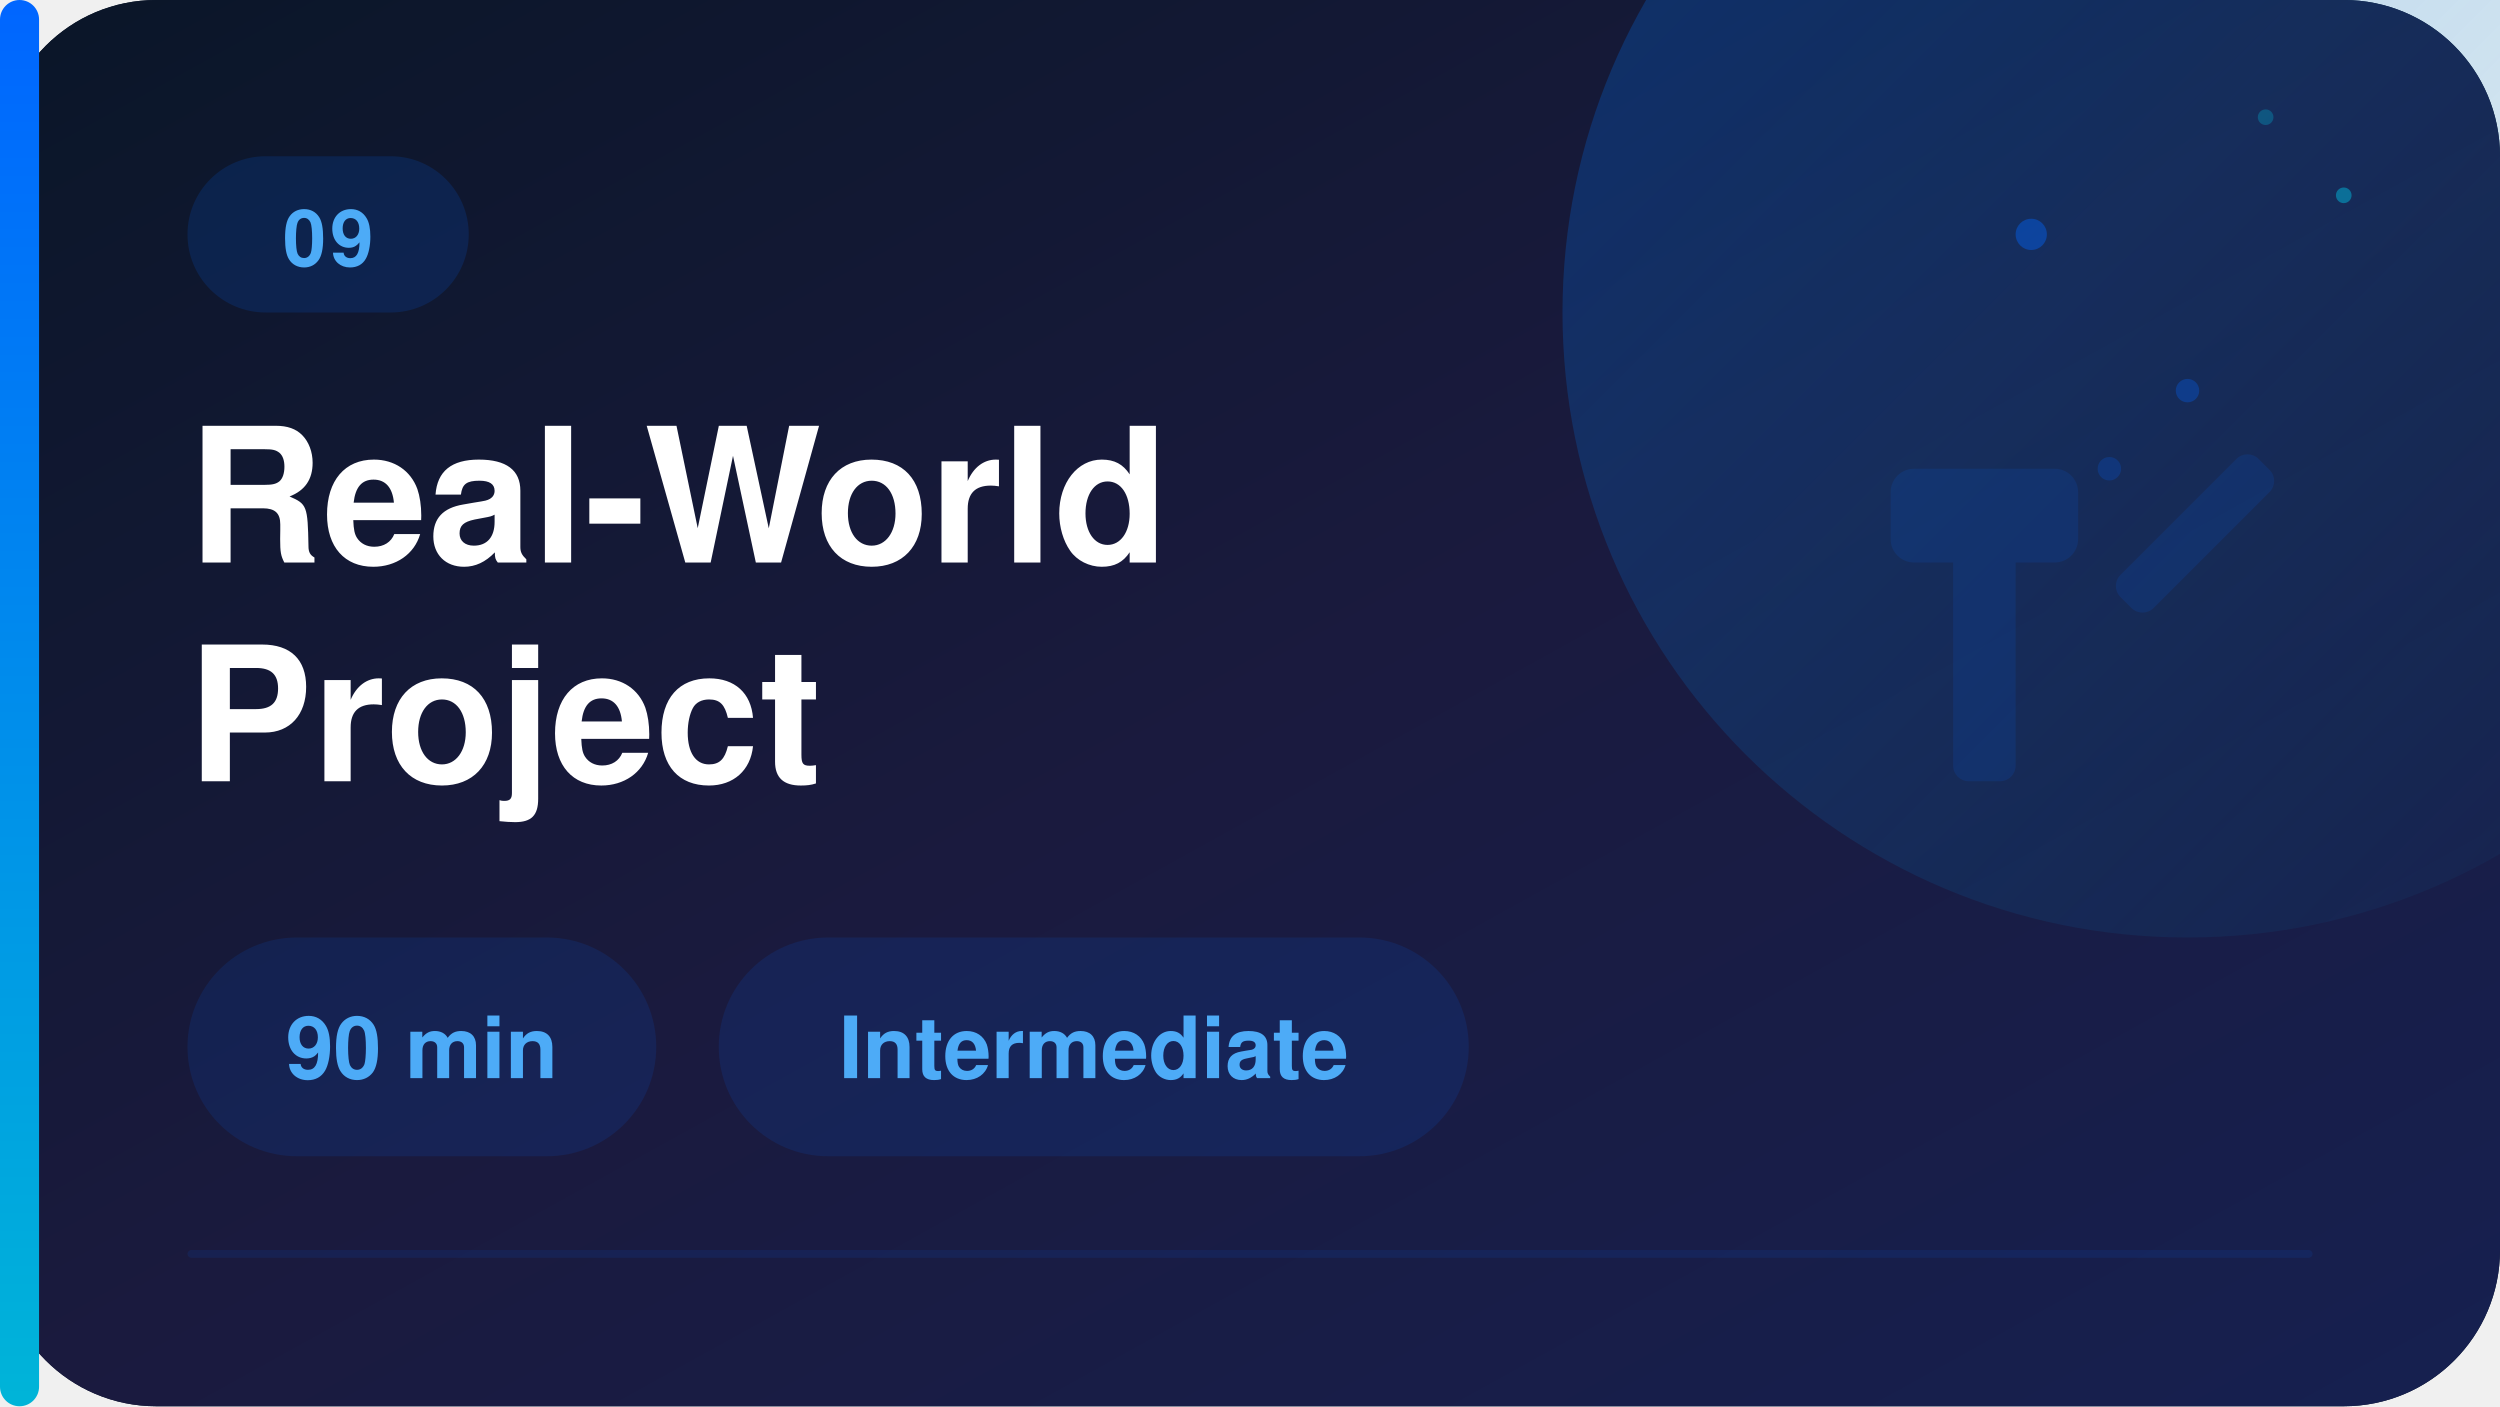
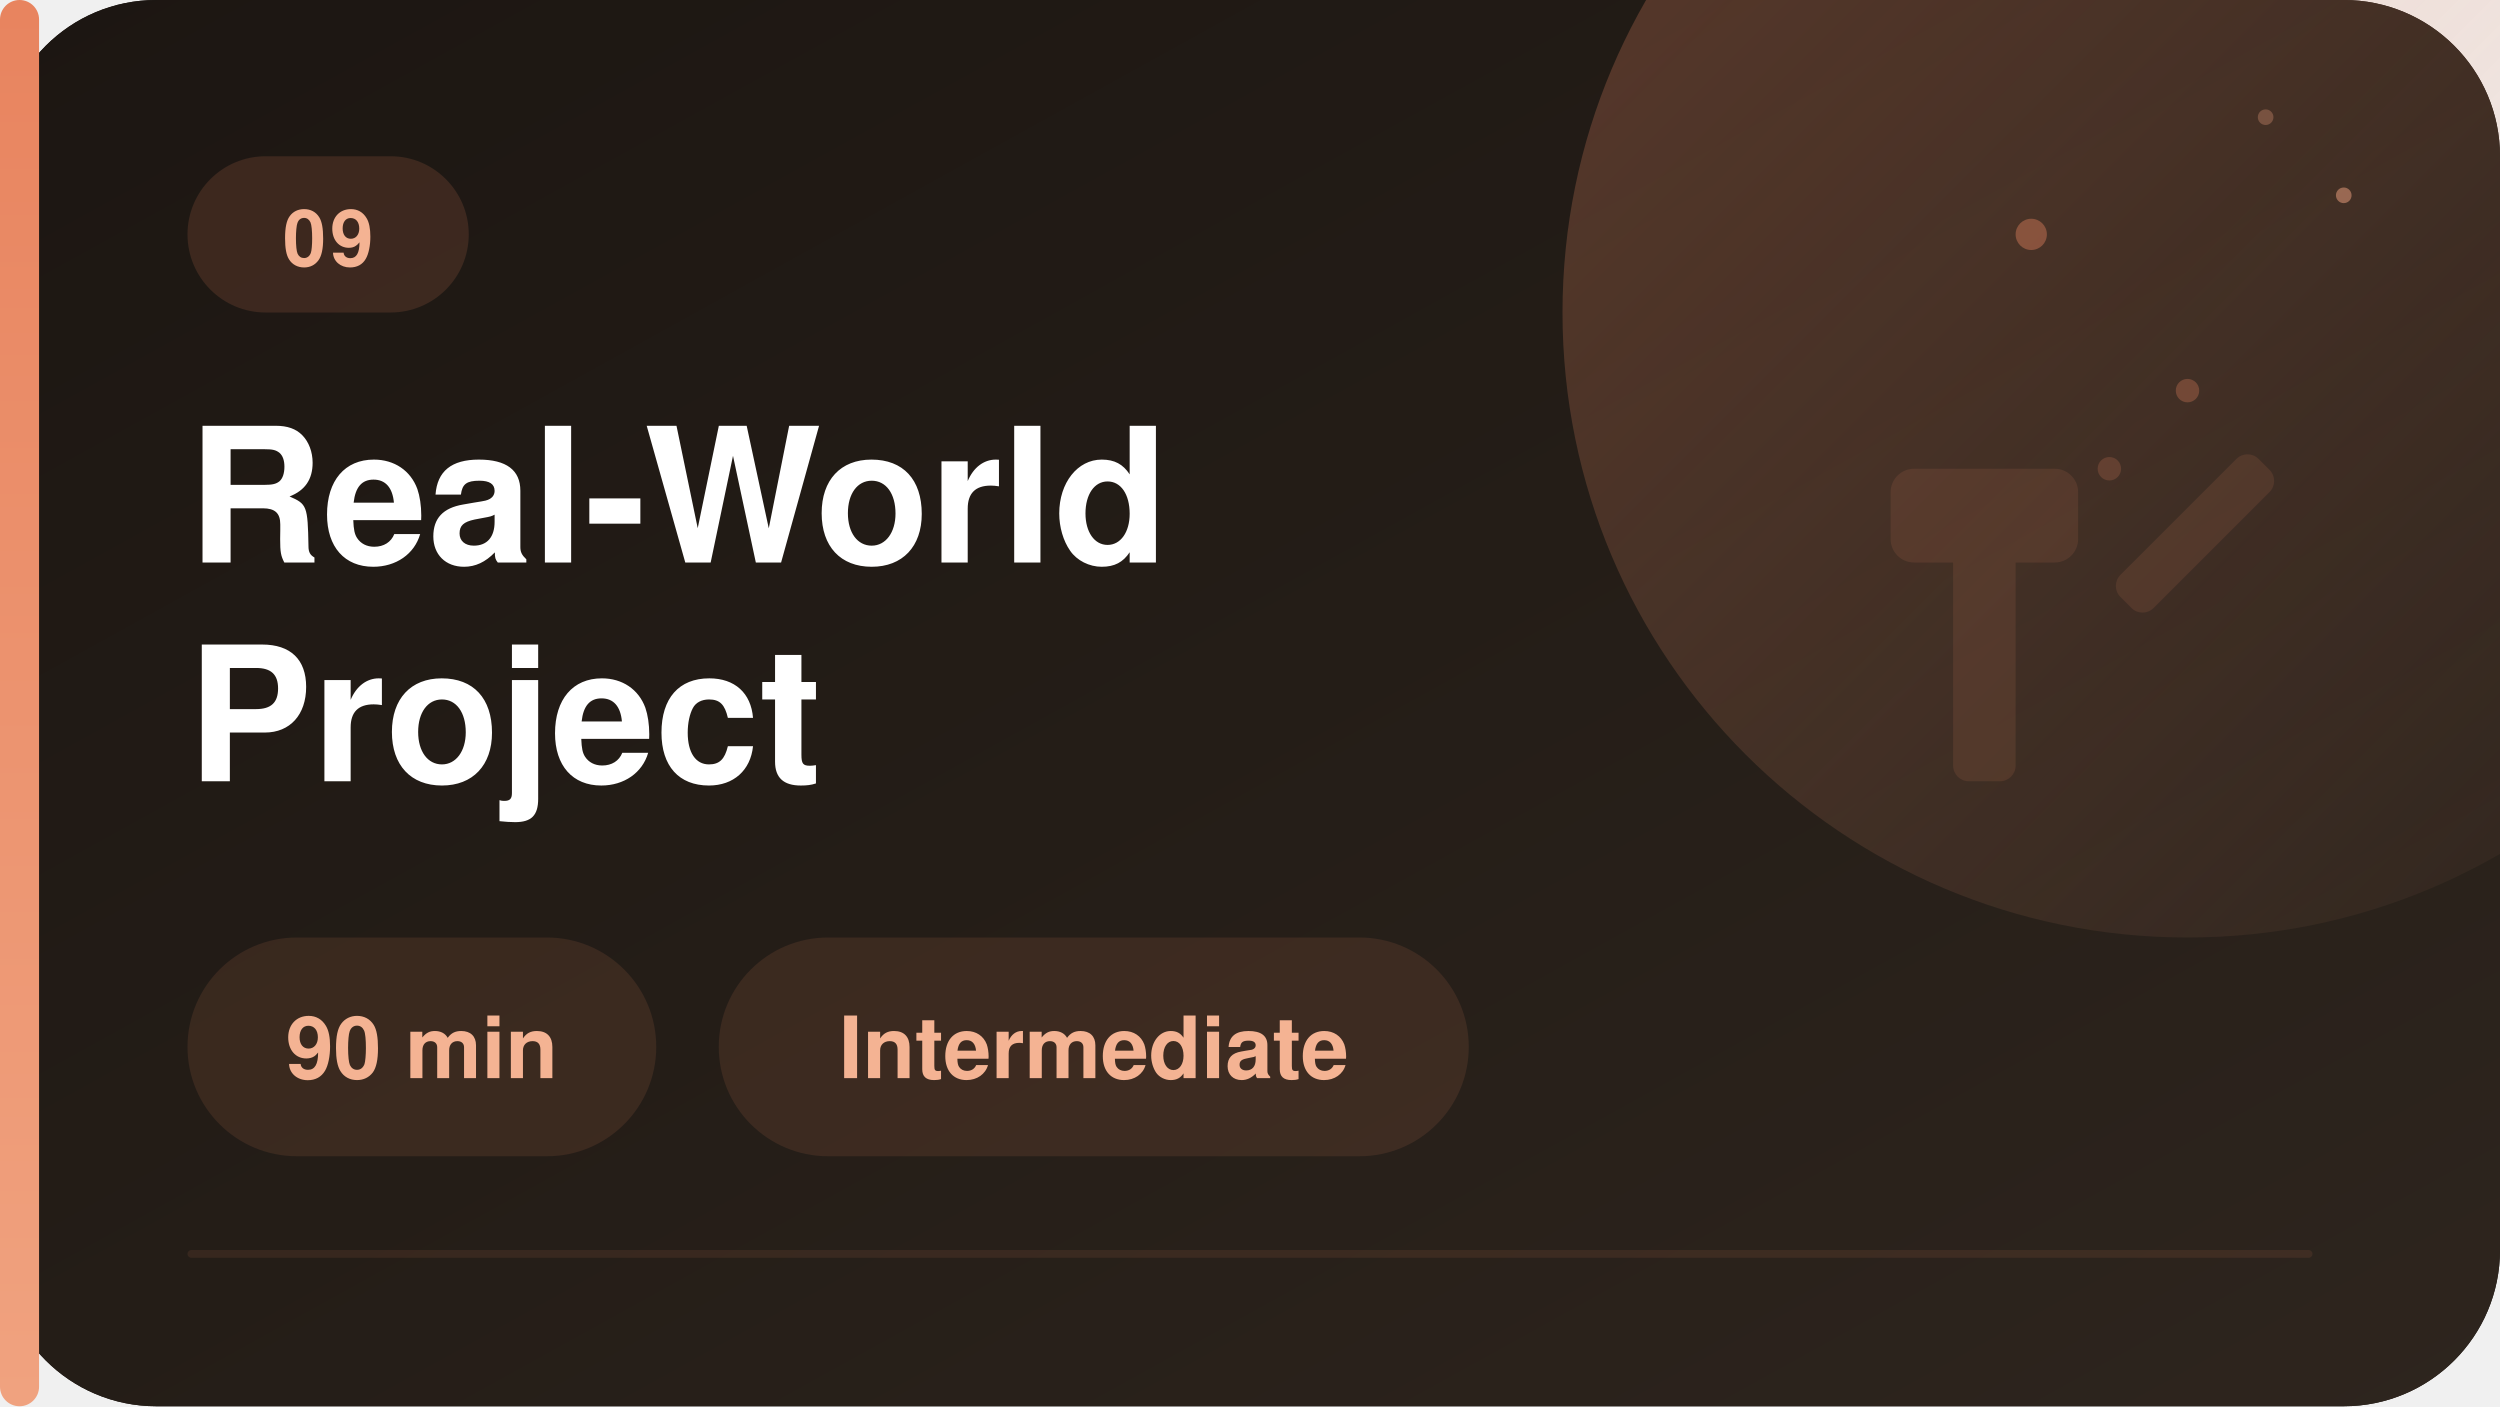
<svg xmlns="http://www.w3.org/2000/svg" width="320" height="180" viewBox="0 0 320 180">
  <defs>
    <linearGradient id="bg" x1="0%" y1="0%" x2="100%" y2="100%">
-       <stop offset="0%" stop-color="#0a1628" />
-       <stop offset="50%" stop-color="#1a1a3e" />
-       <stop offset="100%" stop-color="#162050" />
+       <stop offset="0%" stop-color="#1c1612" />
+       <stop offset="50%" stop-color="#241d17" />
+       <stop offset="100%" stop-color="#2e251e" />
    </linearGradient>
    <linearGradient id="glow" x1="0%" y1="0%" x2="100%" y2="100%">
-       <stop offset="0%" stop-color="#0066FF" stop-opacity="0.3" />
-       <stop offset="100%" stop-color="#00b4d8" stop-opacity="0" />
+       <stop offset="0%" stop-color="#e8845f" stop-opacity="0.3" />
+       <stop offset="100%" stop-color="#f0a27f" stop-opacity="0" />
    </linearGradient>
    <linearGradient id="bar" x1="0%" y1="0%" x2="0%" y2="100%">
-       <stop offset="0%" stop-color="#0066FF" />
-       <stop offset="100%" stop-color="#00b4d8" />
+       <stop offset="0%" stop-color="#e8845f" />
+       <stop offset="100%" stop-color="#f0a27f" />
    </linearGradient>
  </defs>
-   <rect width="320" height="180" rx="20" fill="#0a1628" />
+   <rect width="320" height="180" rx="20" fill="#1c1612" />
  <rect width="320" height="180" rx="20" fill="url(#bg)" />
  <circle cx="280" cy="40" r="80" fill="url(#glow)" />
-   <circle cx="260" cy="30" r="2" fill="#0066FF" opacity="0.4" />
-   <circle cx="280" cy="50" r="1.5" fill="#0066FF" opacity="0.3" />
-   <circle cx="300" cy="25" r="1" fill="#00b4d8" opacity="0.5" />
-   <circle cx="270" cy="60" r="1.5" fill="#0066FF" opacity="0.2" />
-   <circle cx="290" cy="15" r="1" fill="#00b4d8" opacity="0.3" />
+   <circle cx="260" cy="30" r="2" fill="#e8845f" opacity="0.4" />
+   <circle cx="280" cy="50" r="1.5" fill="#e8845f" opacity="0.3" />
+   <circle cx="300" cy="25" r="1" fill="#f0a27f" opacity="0.5" />
+   <circle cx="270" cy="60" r="1.5" fill="#e8845f" opacity="0.2" />
+   <circle cx="290" cy="15" r="1" fill="#f0a27f" opacity="0.3" />
  <rect x="0" y="0" width="5" height="180" rx="2.5" fill="url(#bar)" />
-   <rect x="24" y="20" width="36" height="20" rx="10" fill="#0066FF" opacity="0.15" />
-   <text x="42" y="34" font-family="'Segoe UI', Helvetica, Arial, sans-serif" font-size="10" fill="#4dabf7" font-weight="700" text-anchor="middle" letter-spacing="0.5">09</text>
-   <text x="24" y="72" font-family="'Segoe UI', Helvetica, Arial, sans-serif" font-size="24" fill="#ffffff" font-weight="700">Real-World</text>
-   <text x="24" y="100" font-family="'Segoe UI', Helvetica, Arial, sans-serif" font-size="24" fill="#ffffff" font-weight="700">Project</text>
+   <rect x="24" y="20" width="36" height="20" rx="10" fill="#e8845f" opacity="0.15" />
+   <text x="42" y="34" font-family="-apple-system, 'Segoe UI', Helvetica, Arial, sans-serif" font-size="10" fill="#f4b393" font-weight="700" text-anchor="middle" letter-spacing="0.5">09</text>
+   <text x="24" y="72" font-family="-apple-system, 'Segoe UI', Helvetica, Arial, sans-serif" font-size="24" fill="#ffffff" font-weight="700">Real-World</text>
+   <text x="24" y="100" font-family="-apple-system, 'Segoe UI', Helvetica, Arial, sans-serif" font-size="24" fill="#ffffff" font-weight="700">Project</text>
  <g transform="translate(250, 65)" opacity="0.12">
-     <rect x="0" y="0" width="8" height="35" rx="2" fill="#0066FF" />
-     <rect x="-8" y="-5" width="24" height="12" rx="3" fill="#0066FF" />
-     <rect x="20" y="10" width="25" height="6" rx="2" fill="#0066FF" transform="rotate(-45, 20, 10)" />
+     <rect x="0" y="0" width="8" height="35" rx="2" fill="#e8845f" />
+     <rect x="-8" y="-5" width="24" height="12" rx="3" fill="#e8845f" />
+     <rect x="20" y="10" width="25" height="6" rx="2" fill="#e8845f" transform="rotate(-45, 20, 10)" />
  </g>
-   <rect x="24" y="120" width="60" height="28" rx="14" fill="#0066FF" opacity="0.12" />
-   <text x="54" y="138" font-family="'Segoe UI', Helvetica, Arial, sans-serif" font-size="11" fill="#4dabf7" font-weight="600" text-anchor="middle">90 min</text>
-   <rect x="92" y="120" width="96" height="28" rx="14" fill="#0066FF" opacity="0.12" />
-   <text x="140" y="138" font-family="'Segoe UI', Helvetica, Arial, sans-serif" font-size="11" fill="#4dabf7" font-weight="600" text-anchor="middle">Intermediate</text>
-   <rect x="24" y="160" width="272" height="1" fill="#0066FF" opacity="0.1" rx="0.5" />
+   <rect x="24" y="120" width="60" height="28" rx="14" fill="#e8845f" opacity="0.12" />
+   <text x="54" y="138" font-family="-apple-system, 'Segoe UI', Helvetica, Arial, sans-serif" font-size="11" fill="#f4b393" font-weight="600" text-anchor="middle">90 min</text>
+   <rect x="92" y="120" width="96" height="28" rx="14" fill="#e8845f" opacity="0.12" />
+   <text x="140" y="138" font-family="-apple-system, 'Segoe UI', Helvetica, Arial, sans-serif" font-size="11" fill="#f4b393" font-weight="600" text-anchor="middle">Intermediate</text>
+   <rect x="24" y="160" width="272" height="1" fill="#e8845f" opacity="0.1" rx="0.5" />
</svg>
